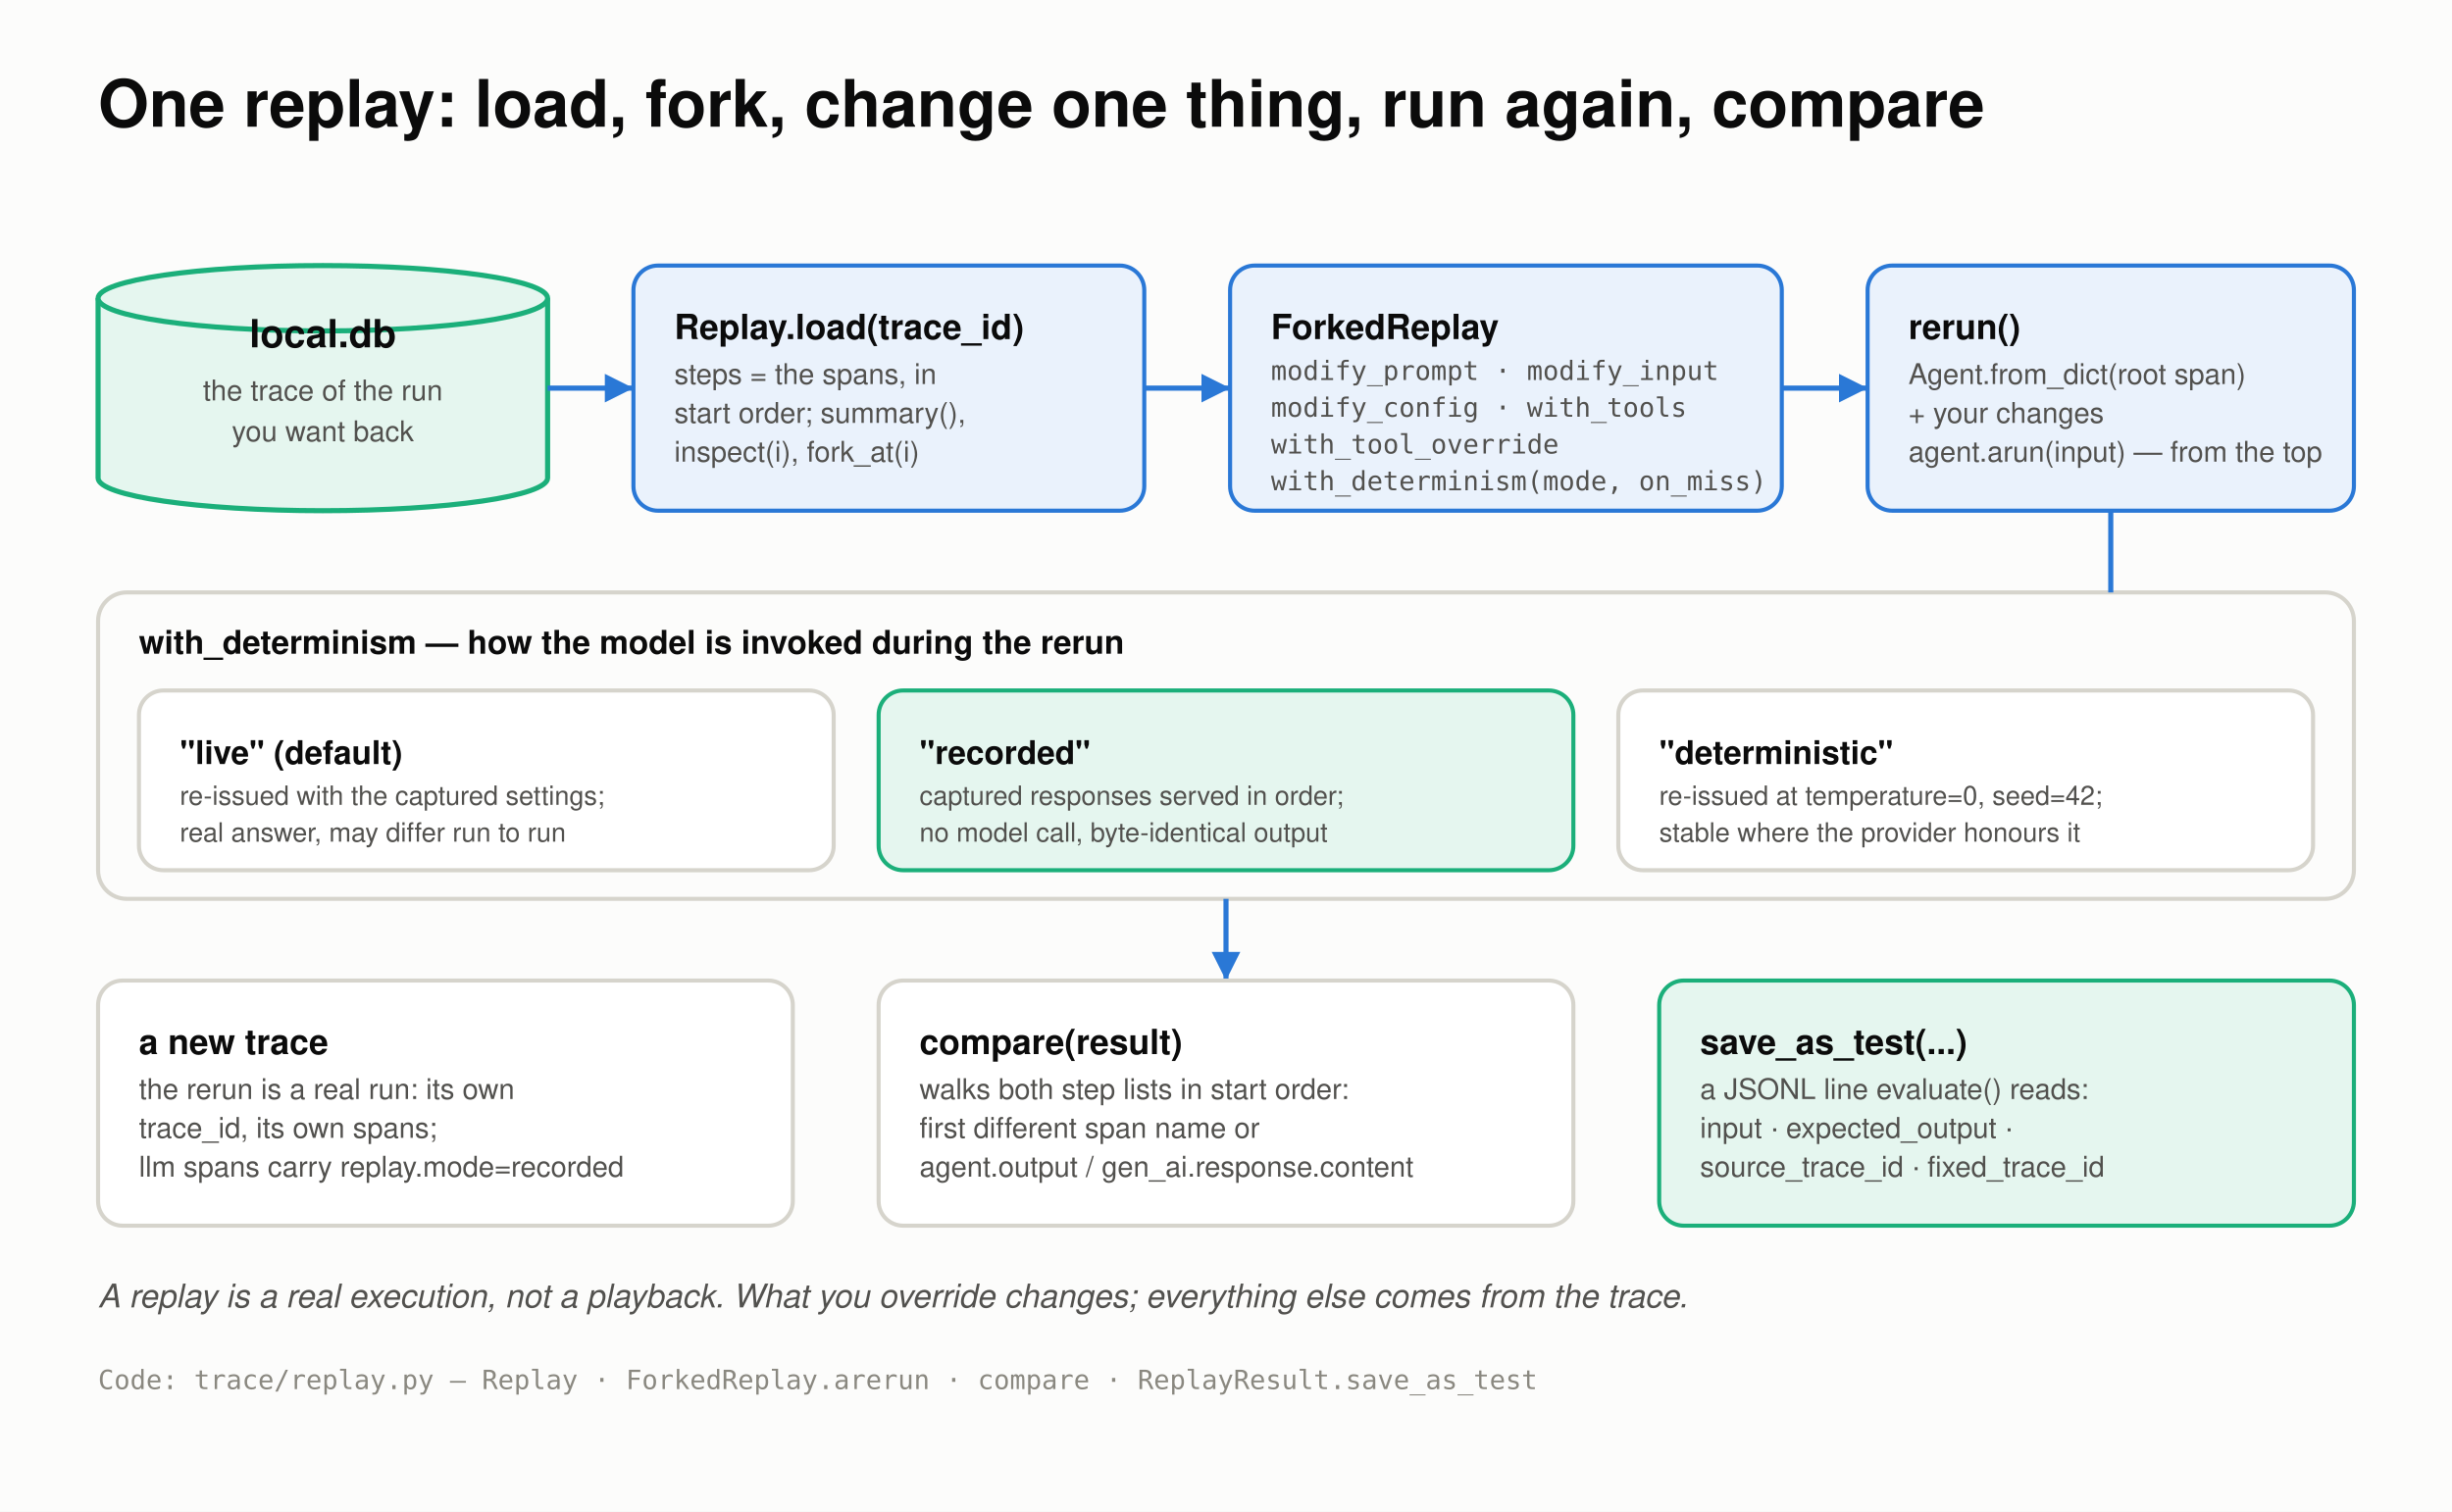
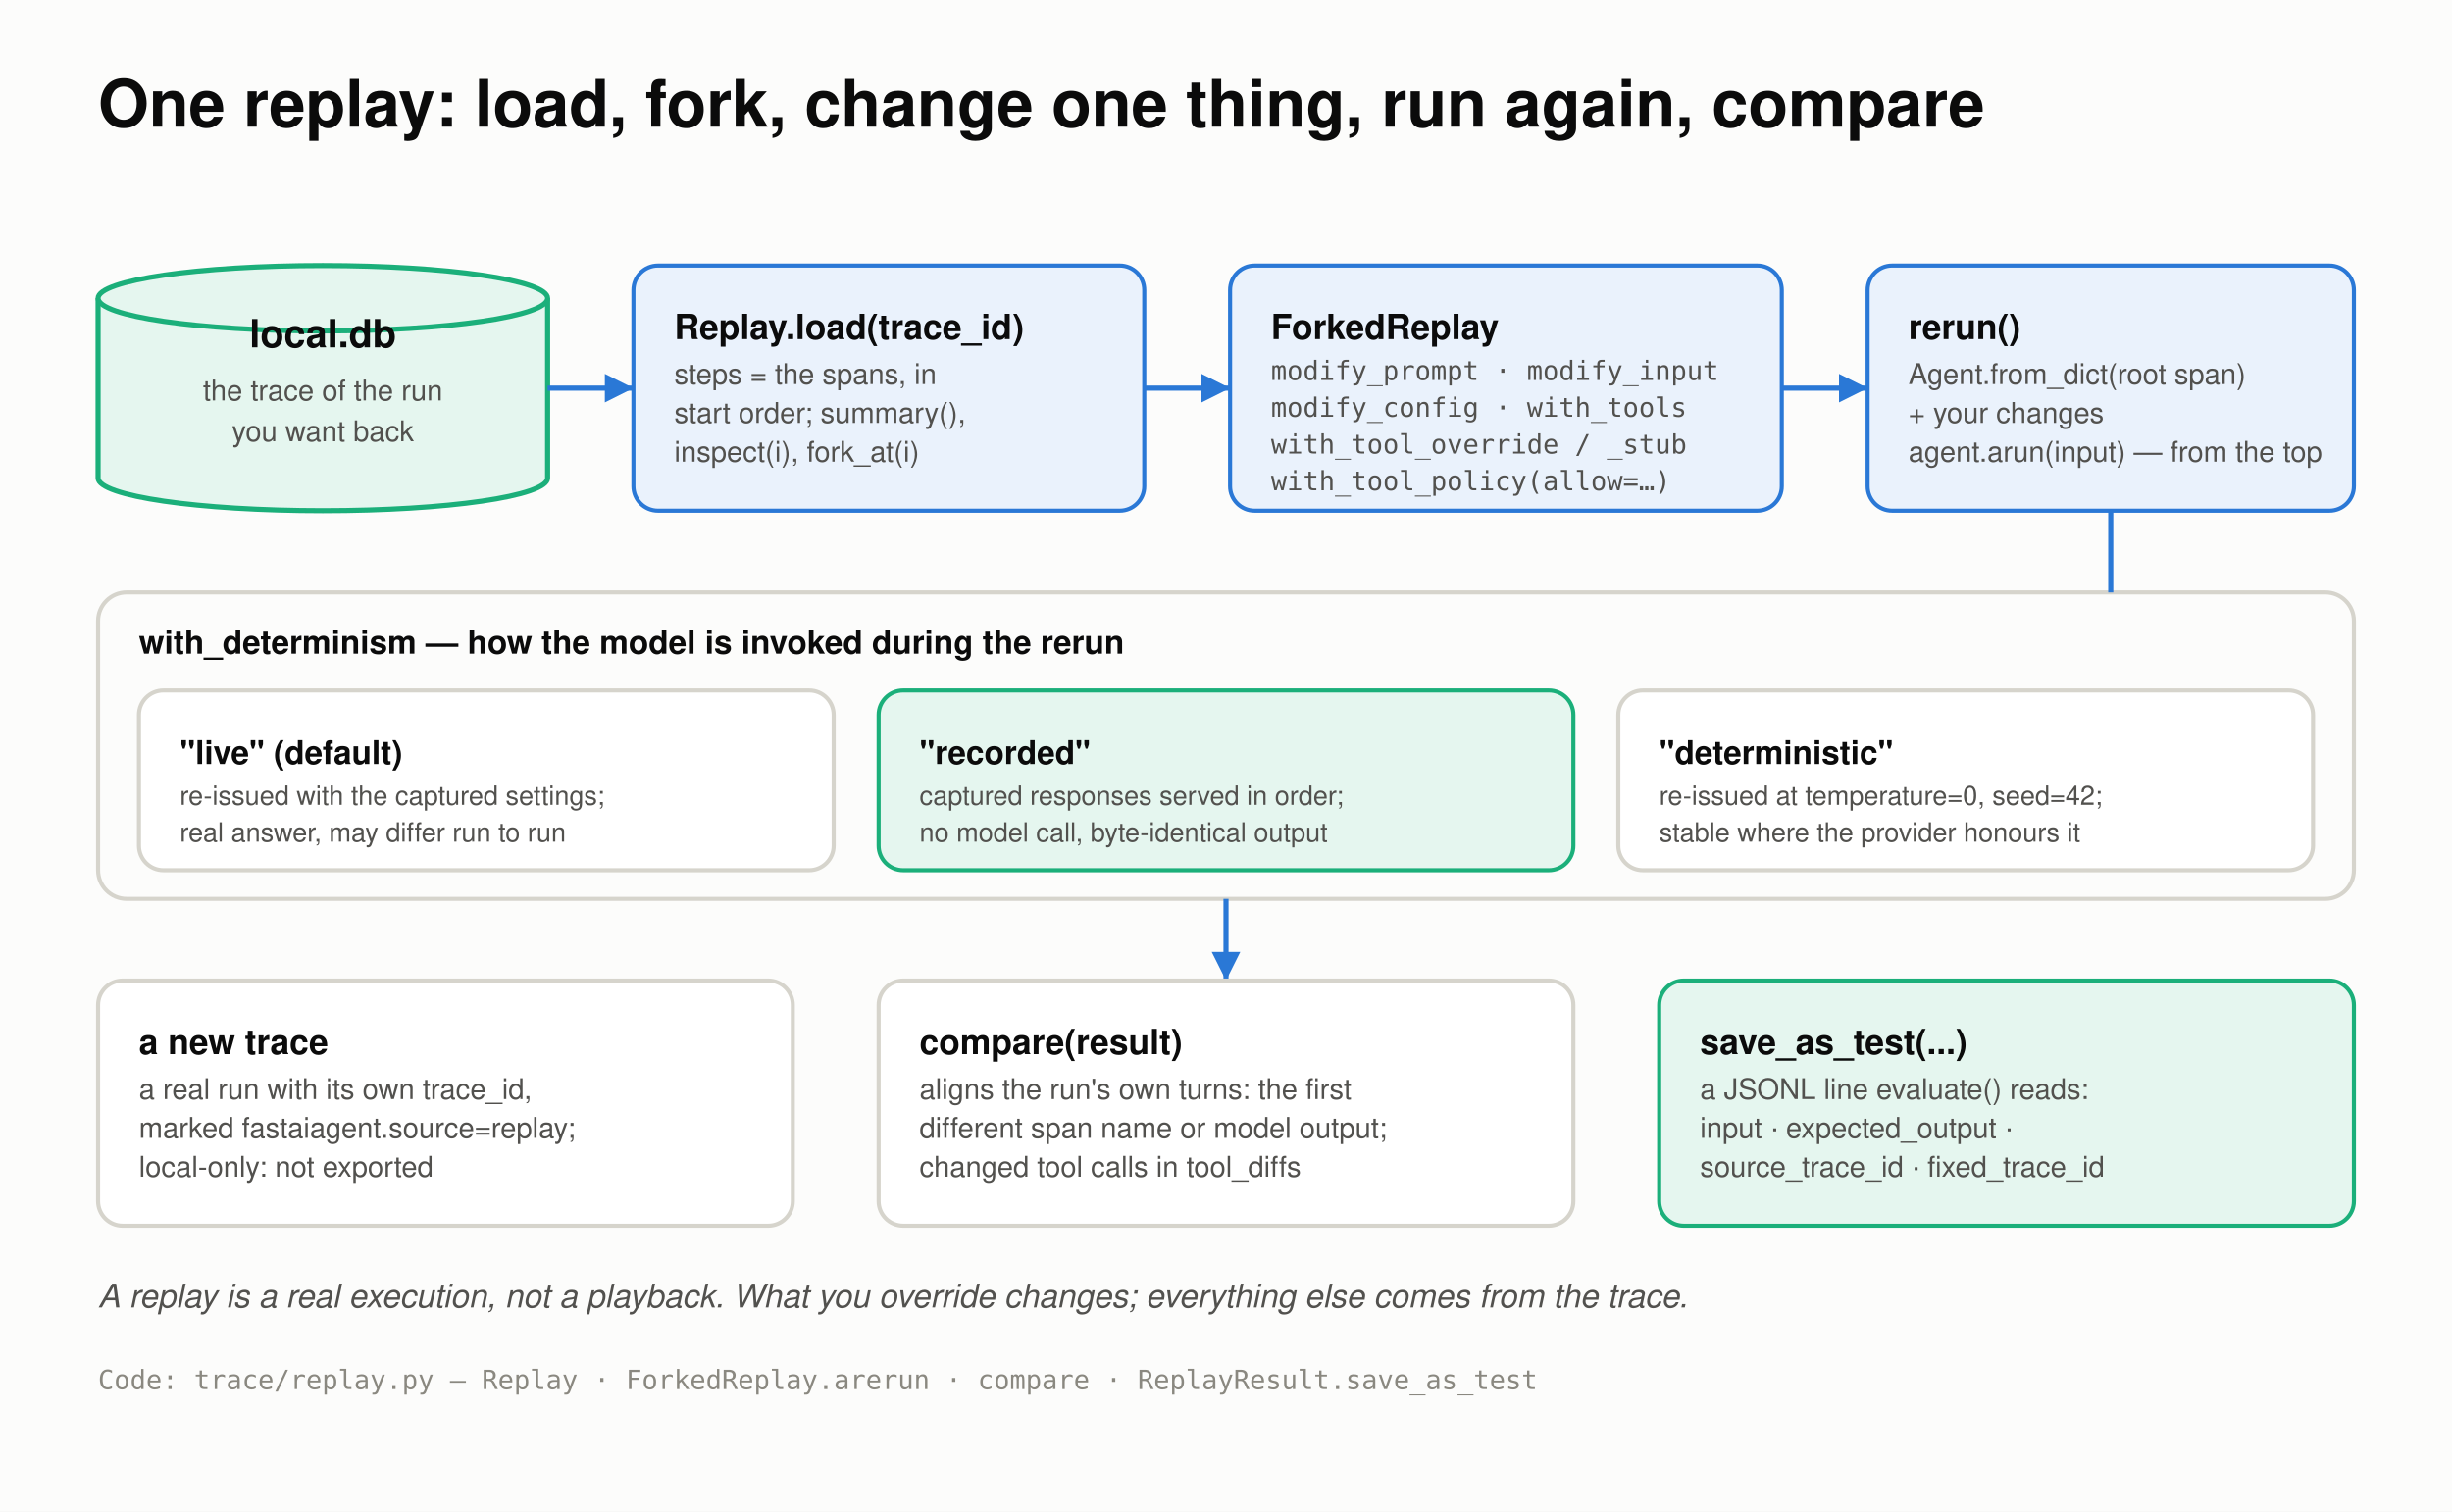
- <svg xmlns="http://www.w3.org/2000/svg" viewBox="0 0 1200 740" width="1200" height="740" role="img" aria-label="One replay: Replay.load reads a trace from local.db into steps; fork_at picks a step; modify_prompt, modify_input, modify_config, with_tools, with_tool_override and with_determinism set what changes; arerun rebuilds the agent from the root span with Agent.from_dict and runs it again from the top, producing a new trace; compare walks both traces for the first divergence; save_as_test writes the case evaluate() reads.">
+ <svg xmlns="http://www.w3.org/2000/svg" viewBox="0 0 1200 740" width="1200" height="740" role="img" aria-label="One replay: Replay.load reads a trace from local.db into steps; fork_at picks a step; modify_prompt, modify_input, modify_config, with_tools, with_tool_override, with_tool_stub, with_tool_policy and with_determinism set what changes; arerun rebuilds the agent from the root span with Agent.from_dict and runs it again from the top, producing a new trace marked fastaiagent.source=replay that stays local; compare aligns both traces' turns for the first divergence and lists changed tool calls; save_as_test writes the case evaluate() reads.">
  <rect x="0" y="0" width="1200" height="740" rx="0" fill="#fcfcfb" stroke="none" stroke-width="2" />
  <text x="48" y="62" font-family="-apple-system, 'Helvetica Neue', Helvetica, Arial, sans-serif" font-size="32" font-weight="700" fill="#0b0b0b" text-anchor="start">One replay: load, fork, change one thing, run again, compare</text>
  <path d="M48,146 L48,234 A110.0,16 0 0 0 268,234 L268,146" fill="#e5f6ef" stroke="#1baf7a" stroke-width="2.5" />
  <ellipse cx="158.0" cy="146" rx="110.0" ry="16" fill="#e5f6ef" stroke="#1baf7a" stroke-width="2.5" />
  <text x="158" y="170" font-family="-apple-system, 'Helvetica Neue', Helvetica, Arial, sans-serif" font-size="19" font-weight="700" fill="#0b0b0b" text-anchor="middle">local.db</text>
  <text x="158" y="196" font-family="-apple-system, 'Helvetica Neue', Helvetica, Arial, sans-serif" font-size="14" font-weight="400" fill="#52514e" text-anchor="middle">the trace of the run</text>
  <text x="158" y="216" font-family="-apple-system, 'Helvetica Neue', Helvetica, Arial, sans-serif" font-size="14" font-weight="400" fill="#52514e" text-anchor="middle">you want back</text>
  <polyline points="268,190 310,190" fill="none" stroke="#2a78d6" stroke-width="2.5" stroke-linejoin="round" />
  <polygon points="310,190 296.0,183.0 296.0,197.0" fill="#2a78d6" />
  <rect x="310" y="130" width="250" height="120" rx="12" fill="#eaf2fc" stroke="#2a78d6" stroke-width="2" />
  <text x="330" y="166" font-family="-apple-system, 'Helvetica Neue', Helvetica, Arial, sans-serif" font-size="17" font-weight="700" fill="#0b0b0b" text-anchor="start">Replay.load(trace_id)</text>
  <text x="330" y="188" font-family="-apple-system, 'Helvetica Neue', Helvetica, Arial, sans-serif" font-size="14" font-weight="400" fill="#52514e" text-anchor="start">steps = the spans, in</text>
  <text x="330" y="207" font-family="-apple-system, 'Helvetica Neue', Helvetica, Arial, sans-serif" font-size="14" font-weight="400" fill="#52514e" text-anchor="start">start order; summary(),</text>
  <text x="330" y="226" font-family="-apple-system, 'Helvetica Neue', Helvetica, Arial, sans-serif" font-size="14" font-weight="400" fill="#52514e" text-anchor="start">inspect(i), fork_at(i)</text>
  <polyline points="560,190 602,190" fill="none" stroke="#2a78d6" stroke-width="2.5" stroke-linejoin="round" />
  <polygon points="602,190 588.0,183.0 588.0,197.0" fill="#2a78d6" />
  <rect x="602" y="130" width="270" height="120" rx="12" fill="#eaf2fc" stroke="#2a78d6" stroke-width="2" />
  <text x="622" y="166" font-family="-apple-system, 'Helvetica Neue', Helvetica, Arial, sans-serif" font-size="17" font-weight="700" fill="#0b0b0b" text-anchor="start">ForkedReplay</text>
  <text x="622" y="186" font-family="'SF Mono', Menlo, Consolas, monospace" font-size="13" font-weight="400" fill="#52514e" text-anchor="start">modify_prompt · modify_input</text>
  <text x="622" y="204" font-family="'SF Mono', Menlo, Consolas, monospace" font-size="13" font-weight="400" fill="#52514e" text-anchor="start">modify_config · with_tools</text>
-   <text x="622" y="222" font-family="'SF Mono', Menlo, Consolas, monospace" font-size="13" font-weight="400" fill="#52514e" text-anchor="start">with_tool_override</text>
-   <text x="622" y="240" font-family="'SF Mono', Menlo, Consolas, monospace" font-size="13" font-weight="400" fill="#52514e" text-anchor="start">with_determinism(mode, on_miss)</text>
+   <text x="622" y="222" font-family="'SF Mono', Menlo, Consolas, monospace" font-size="13" font-weight="400" fill="#52514e" text-anchor="start">with_tool_override / _stub</text>
+   <text x="622" y="240" font-family="'SF Mono', Menlo, Consolas, monospace" font-size="13" font-weight="400" fill="#52514e" text-anchor="start">with_tool_policy(allow=…)</text>
  <polyline points="872,190 914,190" fill="none" stroke="#2a78d6" stroke-width="2.5" stroke-linejoin="round" />
  <polygon points="914,190 900.0,183.0 900.0,197.0" fill="#2a78d6" />
  <rect x="914" y="130" width="238" height="120" rx="12" fill="#eaf2fc" stroke="#2a78d6" stroke-width="2" />
  <text x="934" y="166" font-family="-apple-system, 'Helvetica Neue', Helvetica, Arial, sans-serif" font-size="17" font-weight="700" fill="#0b0b0b" text-anchor="start">rerun()</text>
  <text x="934" y="188" font-family="-apple-system, 'Helvetica Neue', Helvetica, Arial, sans-serif" font-size="14" font-weight="400" fill="#52514e" text-anchor="start">Agent.from_dict(root span)</text>
  <text x="934" y="207" font-family="-apple-system, 'Helvetica Neue', Helvetica, Arial, sans-serif" font-size="14" font-weight="400" fill="#52514e" text-anchor="start">+ your changes</text>
  <text x="934" y="226" font-family="-apple-system, 'Helvetica Neue', Helvetica, Arial, sans-serif" font-size="14" font-weight="400" fill="#52514e" text-anchor="start">agent.arun(input) — from the top</text>
  <rect x="48" y="290" width="1104" height="150" rx="14" fill="none" stroke="#d6d4cc" stroke-width="2" />
  <text x="68" y="320" font-family="-apple-system, 'Helvetica Neue', Helvetica, Arial, sans-serif" font-size="16" font-weight="700" fill="#0b0b0b" text-anchor="start">with_determinism — how the model is invoked during the rerun</text>
  <rect x="68" y="338" width="340" height="88" rx="12" fill="#ffffff" stroke="#d6d4cc" stroke-width="2" />
  <text x="88" y="374" font-family="-apple-system, 'Helvetica Neue', Helvetica, Arial, sans-serif" font-size="16" font-weight="700" fill="#0b0b0b" text-anchor="start">"live"  (default)</text>
  <text x="88" y="394" font-family="-apple-system, 'Helvetica Neue', Helvetica, Arial, sans-serif" font-size="13" font-weight="400" fill="#52514e" text-anchor="start">re-issued with the captured settings;</text>
  <text x="88" y="412" font-family="-apple-system, 'Helvetica Neue', Helvetica, Arial, sans-serif" font-size="13" font-weight="400" fill="#52514e" text-anchor="start">real answer, may differ run to run</text>
  <rect x="430" y="338" width="340" height="88" rx="12" fill="#e5f6ef" stroke="#1baf7a" stroke-width="2" />
  <text x="450" y="374" font-family="-apple-system, 'Helvetica Neue', Helvetica, Arial, sans-serif" font-size="16" font-weight="700" fill="#0b0b0b" text-anchor="start">"recorded"</text>
  <text x="450" y="394" font-family="-apple-system, 'Helvetica Neue', Helvetica, Arial, sans-serif" font-size="13" font-weight="400" fill="#52514e" text-anchor="start">captured responses served in order;</text>
  <text x="450" y="412" font-family="-apple-system, 'Helvetica Neue', Helvetica, Arial, sans-serif" font-size="13" font-weight="400" fill="#52514e" text-anchor="start">no model call, byte-identical output</text>
  <rect x="792" y="338" width="340" height="88" rx="12" fill="#ffffff" stroke="#d6d4cc" stroke-width="2" />
  <text x="812" y="374" font-family="-apple-system, 'Helvetica Neue', Helvetica, Arial, sans-serif" font-size="16" font-weight="700" fill="#0b0b0b" text-anchor="start">"deterministic"</text>
  <text x="812" y="394" font-family="-apple-system, 'Helvetica Neue', Helvetica, Arial, sans-serif" font-size="13" font-weight="400" fill="#52514e" text-anchor="start">re-issued at temperature=0, seed=42;</text>
  <text x="812" y="412" font-family="-apple-system, 'Helvetica Neue', Helvetica, Arial, sans-serif" font-size="13" font-weight="400" fill="#52514e" text-anchor="start">stable where the provider honours it</text>
  <polyline points="1033,250 1033,290" fill="none" stroke="#2a78d6" stroke-width="2.5" stroke-linejoin="round" />
  <polyline points="600,440 600,480" fill="none" stroke="#2a78d6" stroke-width="2.5" stroke-linejoin="round" />
  <polygon points="600,480 607.0,466.0 593.0,466.0" fill="#2a78d6" />
  <rect x="48" y="480" width="340" height="120" rx="12" fill="#ffffff" stroke="#d6d4cc" stroke-width="2" />
  <text x="68" y="516" font-family="-apple-system, 'Helvetica Neue', Helvetica, Arial, sans-serif" font-size="17" font-weight="700" fill="#0b0b0b" text-anchor="start">a new trace</text>
-   <text x="68" y="538" font-family="-apple-system, 'Helvetica Neue', Helvetica, Arial, sans-serif" font-size="14" font-weight="400" fill="#52514e" text-anchor="start">the rerun is a real run: its own</text>
-   <text x="68" y="557" font-family="-apple-system, 'Helvetica Neue', Helvetica, Arial, sans-serif" font-size="14" font-weight="400" fill="#52514e" text-anchor="start">trace_id, its own spans;</text>
-   <text x="68" y="576" font-family="-apple-system, 'Helvetica Neue', Helvetica, Arial, sans-serif" font-size="14" font-weight="400" fill="#52514e" text-anchor="start">llm spans carry replay.mode=recorded</text>
+   <text x="68" y="538" font-family="-apple-system, 'Helvetica Neue', Helvetica, Arial, sans-serif" font-size="14" font-weight="400" fill="#52514e" text-anchor="start">a real run with its own trace_id,</text>
+   <text x="68" y="557" font-family="-apple-system, 'Helvetica Neue', Helvetica, Arial, sans-serif" font-size="14" font-weight="400" fill="#52514e" text-anchor="start">marked fastaiagent.source=replay;</text>
+   <text x="68" y="576" font-family="-apple-system, 'Helvetica Neue', Helvetica, Arial, sans-serif" font-size="14" font-weight="400" fill="#52514e" text-anchor="start">local-only: not exported</text>
  <rect x="430" y="480" width="340" height="120" rx="12" fill="#ffffff" stroke="#d6d4cc" stroke-width="2" />
  <text x="450" y="516" font-family="-apple-system, 'Helvetica Neue', Helvetica, Arial, sans-serif" font-size="17" font-weight="700" fill="#0b0b0b" text-anchor="start">compare(result)</text>
-   <text x="450" y="538" font-family="-apple-system, 'Helvetica Neue', Helvetica, Arial, sans-serif" font-size="14" font-weight="400" fill="#52514e" text-anchor="start">walks both step lists in start order:</text>
-   <text x="450" y="557" font-family="-apple-system, 'Helvetica Neue', Helvetica, Arial, sans-serif" font-size="14" font-weight="400" fill="#52514e" text-anchor="start">first different span name or</text>
-   <text x="450" y="576" font-family="-apple-system, 'Helvetica Neue', Helvetica, Arial, sans-serif" font-size="14" font-weight="400" fill="#52514e" text-anchor="start">agent.output / gen_ai.response.content</text>
+   <text x="450" y="538" font-family="-apple-system, 'Helvetica Neue', Helvetica, Arial, sans-serif" font-size="14" font-weight="400" fill="#52514e" text-anchor="start">aligns the run's own turns: the first</text>
+   <text x="450" y="557" font-family="-apple-system, 'Helvetica Neue', Helvetica, Arial, sans-serif" font-size="14" font-weight="400" fill="#52514e" text-anchor="start">different span name or model output;</text>
+   <text x="450" y="576" font-family="-apple-system, 'Helvetica Neue', Helvetica, Arial, sans-serif" font-size="14" font-weight="400" fill="#52514e" text-anchor="start">changed tool calls in tool_diffs</text>
  <rect x="812" y="480" width="340" height="120" rx="12" fill="#e5f6ef" stroke="#1baf7a" stroke-width="2" />
  <text x="832" y="516" font-family="-apple-system, 'Helvetica Neue', Helvetica, Arial, sans-serif" font-size="17" font-weight="700" fill="#0b0b0b" text-anchor="start">save_as_test(...)</text>
  <text x="832" y="538" font-family="-apple-system, 'Helvetica Neue', Helvetica, Arial, sans-serif" font-size="14" font-weight="400" fill="#52514e" text-anchor="start">a JSONL line evaluate() reads:</text>
  <text x="832" y="557" font-family="-apple-system, 'Helvetica Neue', Helvetica, Arial, sans-serif" font-size="14" font-weight="400" fill="#52514e" text-anchor="start">input · expected_output ·</text>
  <text x="832" y="576" font-family="-apple-system, 'Helvetica Neue', Helvetica, Arial, sans-serif" font-size="14" font-weight="400" fill="#52514e" text-anchor="start">source_trace_id · fixed_trace_id</text>
  <text x="48" y="640" font-family="-apple-system, 'Helvetica Neue', Helvetica, Arial, sans-serif" font-size="16" font-weight="400" fill="#52514e" text-anchor="start" font-style="italic">A replay is a real execution, not a playback. What you override changes; everything else comes from the trace.</text>
  <text x="48" y="680" font-family="'SF Mono', Menlo, Consolas, monospace" font-size="13" font-weight="400" fill="#8a8880" text-anchor="start">Code: trace/replay.py — Replay · ForkedReplay.arerun · compare · ReplayResult.save_as_test</text>
</svg>
